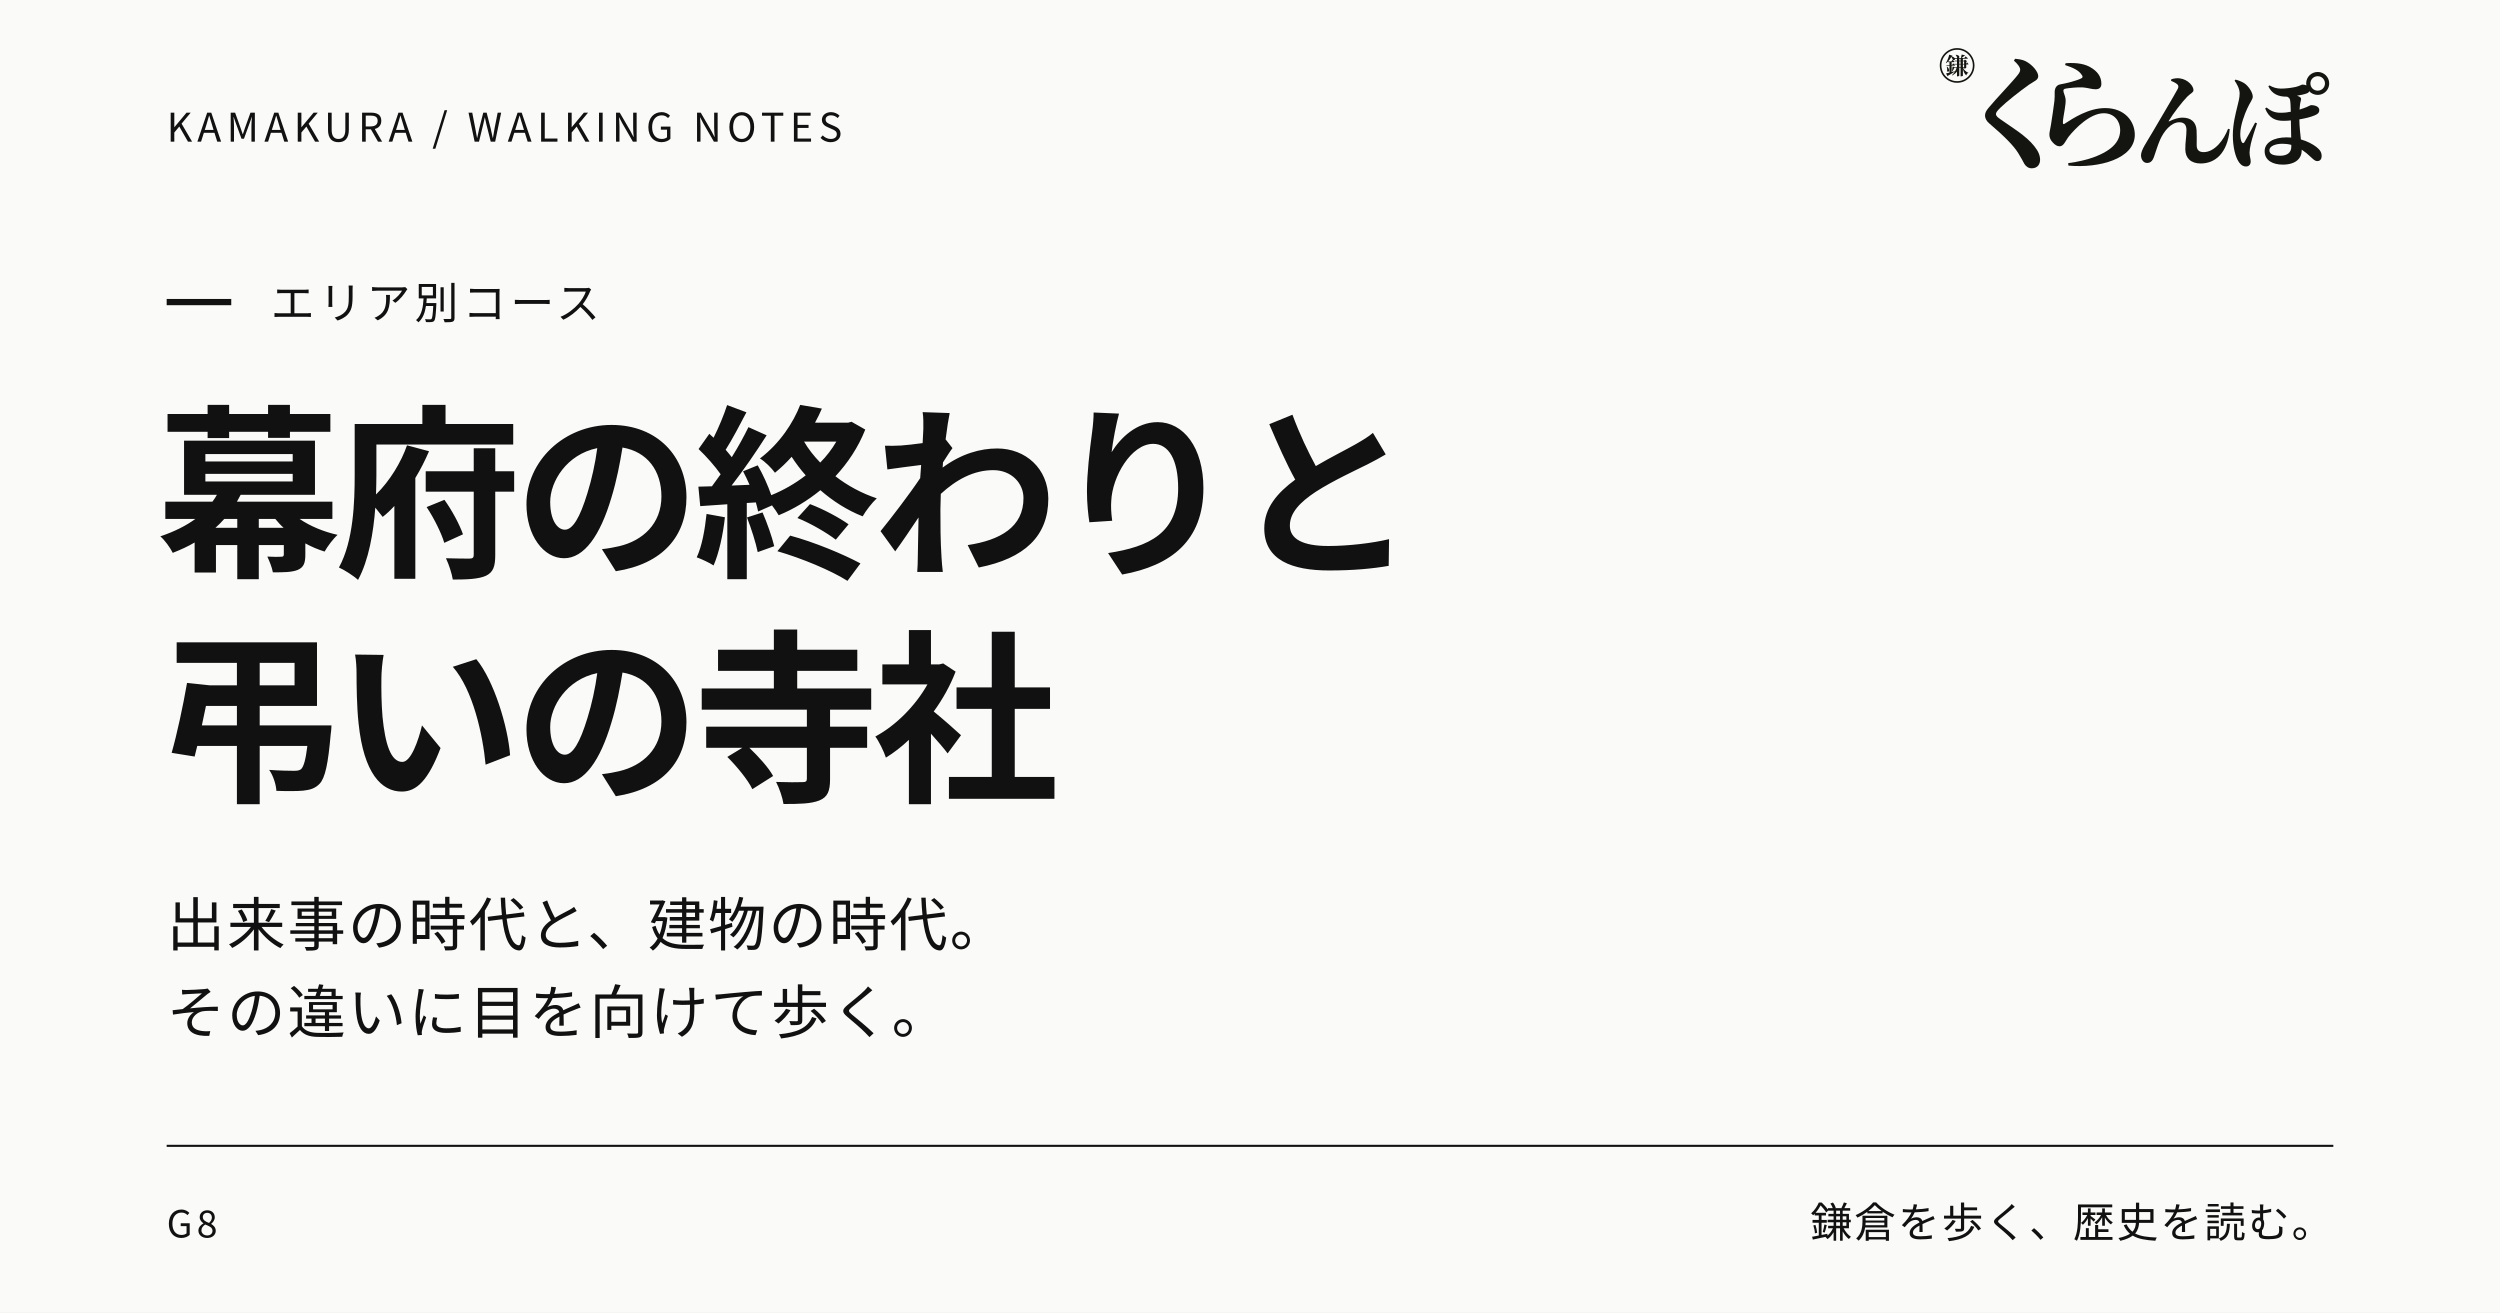
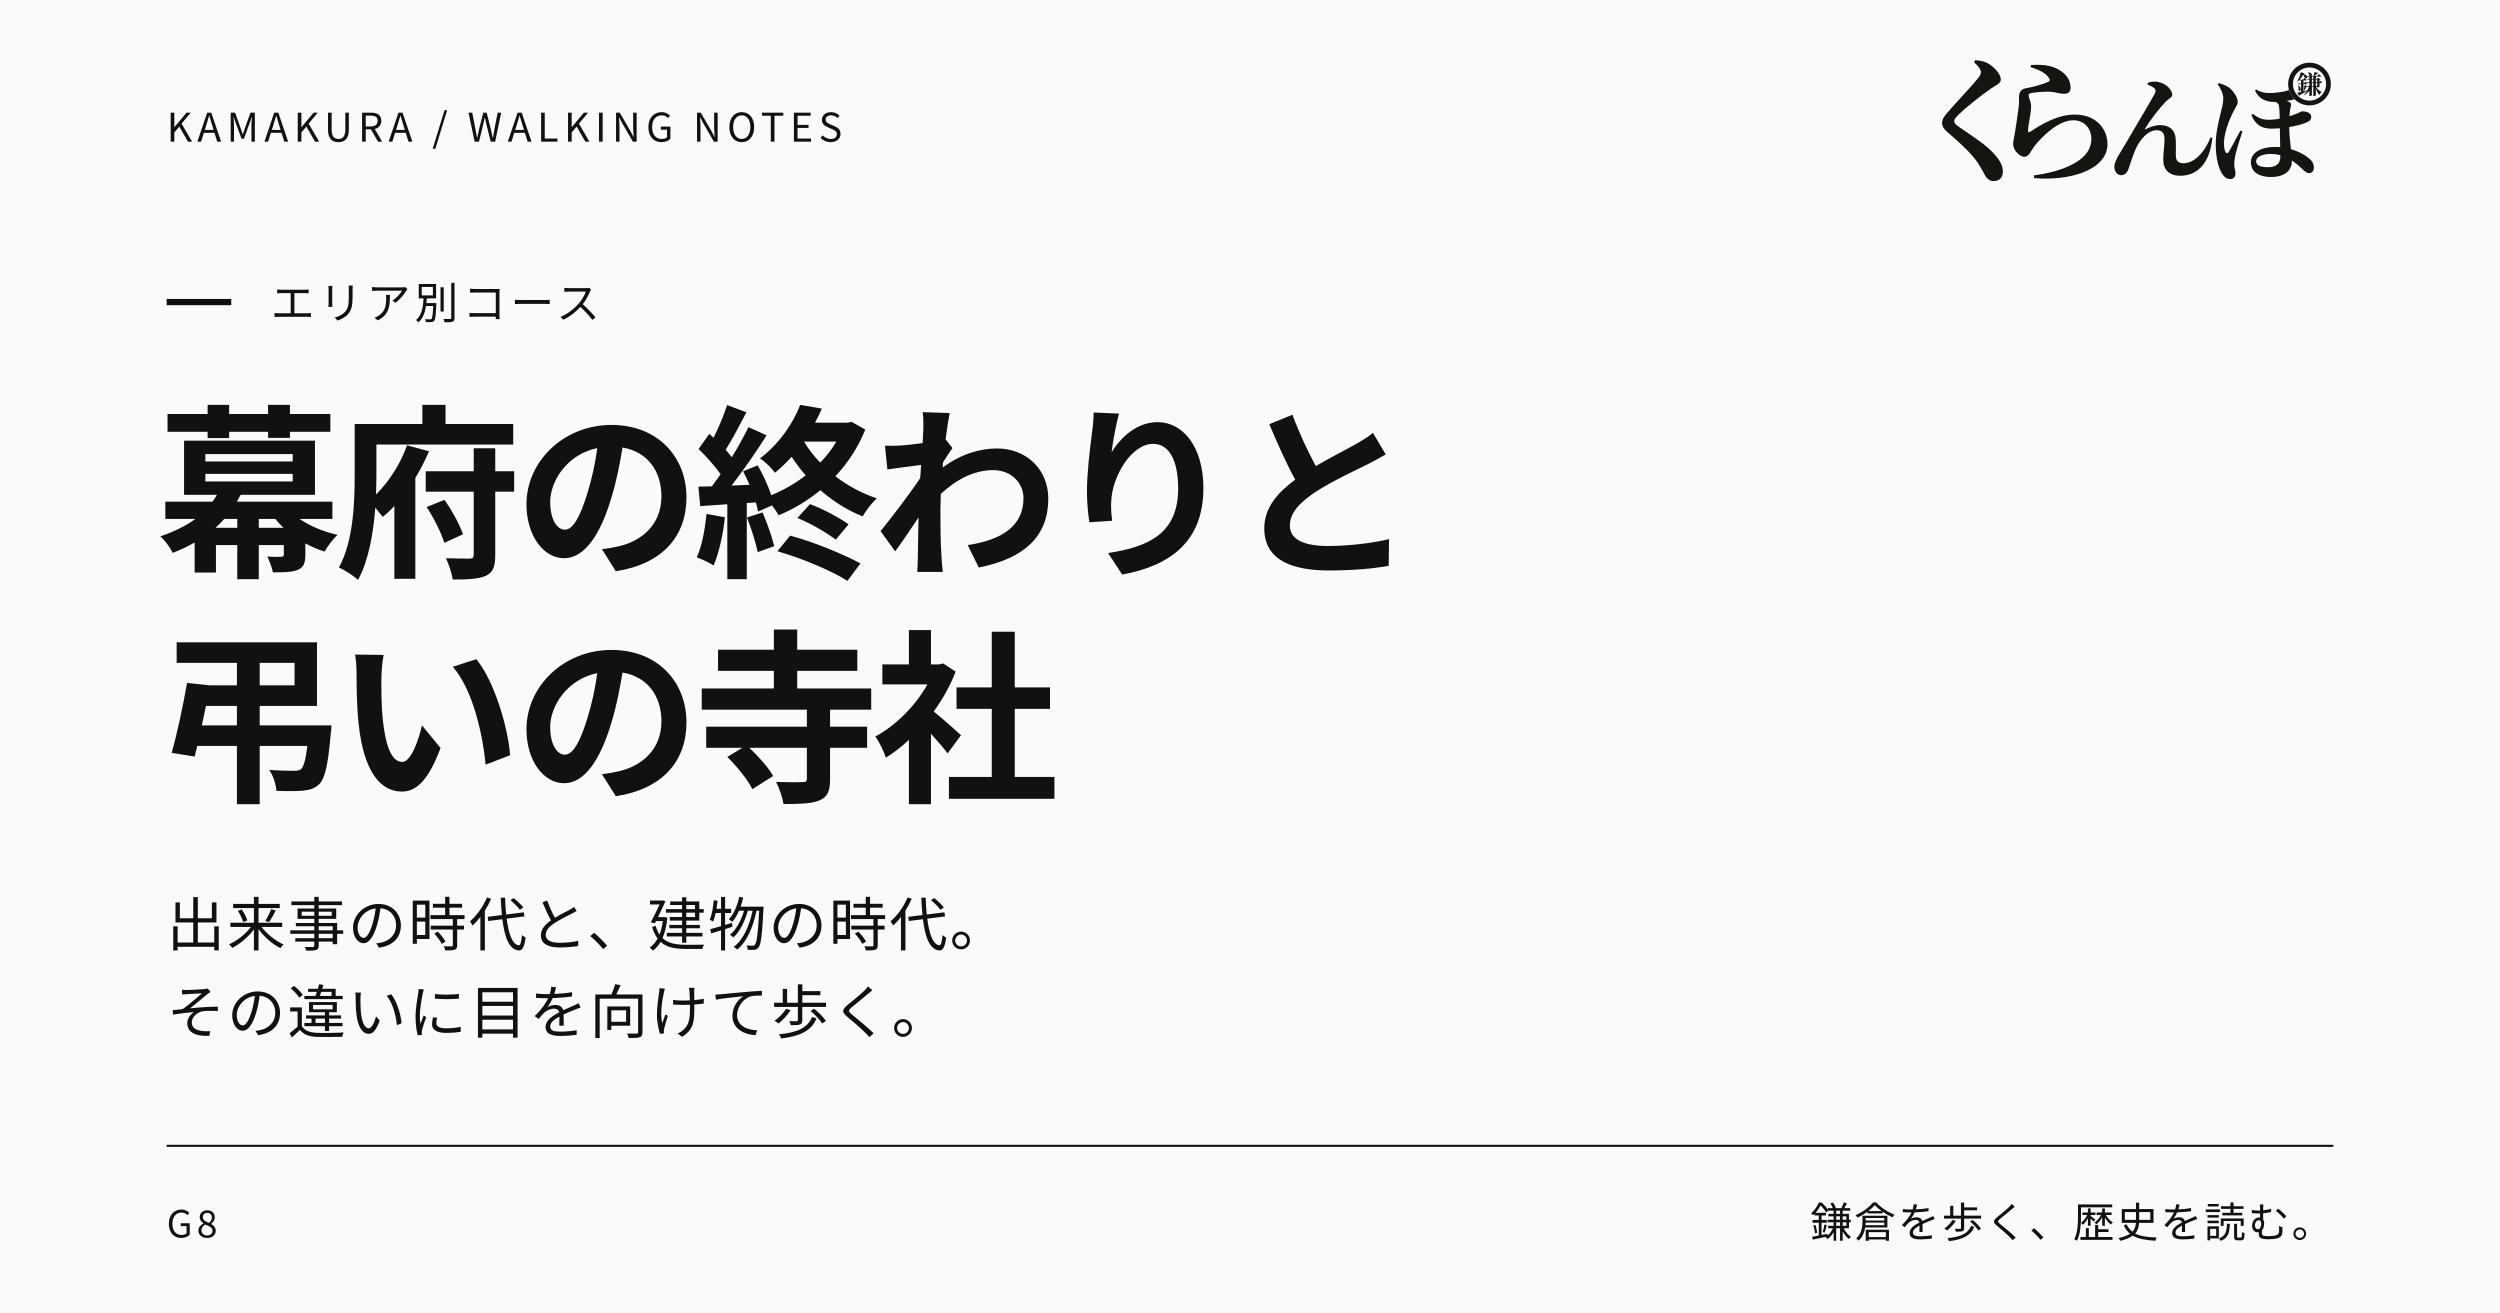
<svg xmlns="http://www.w3.org/2000/svg" width="1200" height="630" viewBox="0 0 1200 630">
  <rect width="1200" height="630" fill="#fafaf8" />
  <g fill="#111" font-family="Noto Sans CJK JP, sans-serif">
    <text x="80" y="68" font-size="19" font-weight="400" letter-spacing="2.6" text-anchor="start">KAMAKURA / WALKING NOTES</text>
-     <g transform="translate(930,22) scale(0.4958026)">
-       <circle cx="19" cy="19" r="16" fill="none" stroke="#141411" stroke-width="1.6" />
-       <path d="M71 332 57 329C71 273 81 194 72 130C134 54 227 196 71 332ZM307 336C300 268 290 187 279 134L296 128C328 170 359 230 385 282C401 282 412 288 417 298L422 281H479C462 227 439 174 410 124L407 134L266 97V375H391C404 375 414 380 416 390C386 424 332 472 332 472L285 403H266V526H368C382 526 392 531 394 542C362 576 304 625 304 625L253 554H112C170 615 218 687 250 753C284 707 309 656 320 621C363 583 422 620 407 673H497V588H406L415 560H497V452H383L391 424H497V309H413L414 305ZM595 673H652V588H595ZM25 39 92 -82C104 -78 113 -69 116 -56C252 20 346 79 409 122C374 62 330 8 278 -37L288 -50C373 -5 443 51 497 118V-88H514C565 -88 595 -66 595 -60V281H652V-88H670C720 -88 751 -66 751 -60V233C779 109 824 17 897 -47C911 12 941 47 982 58L984 69C892 104 801 181 757 281H804V250H819C849 250 894 269 895 276V424H968C980 424 989 429 992 440C972 468 931 512 931 512L897 452H895V546C914 549 927 557 933 565L839 636L795 588H751V673H940C954 673 964 678 966 689C929 724 867 774 867 774L812 702H692C736 731 782 768 811 797C833 797 844 805 848 818L698 852C692 808 679 747 666 702H572C618 729 616 824 450 843L441 838C467 806 497 753 505 707L513 702H396L398 693C381 723 339 754 262 779C289 782 299 790 303 802L160 846C142 743 82 580 13 486L24 478C52 498 79 521 104 546L110 526H172V403H40L48 375H172V73C109 58 56 45 25 39ZM804 424V309H751V424ZM804 452H751V560H804ZM595 424H652V309H595ZM595 452V560H652V452Z" transform="translate(7.707865,27.58427) scale(0.02247191,-0.02247191)" fill="#141411" />
-       <path d="M623 -72C675 -72 692 -35 692 -3C692 31 680 64 645 108C577 194 465 259 369 327C348 341 333 355 333 369C333 382 343 395 369 421C411 463 530 558 603 609C646 638 677 646 677 678C677 713 630 771 573 800C548 812 520 816 489 819L479 804C508 778 530 752 530 730C530 716 524 705 509 686C470 635 326 485 273 420C252 395 244 377 244 356C244 337 255 312 280 292C397 192 475 115 514 52C541 9 552 -14 564 -36C576 -55 596 -72 623 -72Z" transform="translate(16.964,110) scale(0.119,-0.119)" fill="#141411" />
-       <path d="M335 -30 337 -50C588 -73 877 6 877 201C877 308 797 418 636 418C500 418 376 336 305 290C297 285 293 287 292 298C291 328 302 369 307 408C311 440 316 461 314 490C311 518 296 543 296 559C296 567 300 575 318 577C343 581 409 589 456 586C501 582 525 571 558 571C591 571 605 588 605 616C605 674 573 717 516 750C475 774 413 790 314 783L310 768C372 747 420 728 446 687C455 675 454 666 442 660C409 642 315 618 271 611C236 605 225 574 225 547C225 522 226 505 223 476C218 429 202 330 195 283C189 244 182 222 182 203C182 180 190 159 208 140C227 118 246 107 265 107C298 107 311 147 336 182C393 254 513 376 625 376C711 376 758 310 758 240C758 158 709 78 537 16C491 -1 413 -20 335 -30Z" transform="translate(86.654,110) scale(0.119,-0.119)" fill="#141411" />
-       <path d="M665 -39C804 -39 924 58 946 293L930 297C889 189 800 71 694 71C653 71 626 88 626 138C626 193 628 238 625 285C619 362 572 405 487 405C455 405 410 394 362 370C355 366 353 369 357 375C397 443 484 556 535 608C563 637 595 648 595 671C595 711 542 774 463 785C441 789 404 785 380 776L378 761C396 754 423 741 438 728C449 718 453 704 443 684C413 626 262 374 196 260C141 165 87 92 87 40C87 4 108 -34 146 -34C183 -34 201 -7 212 23C229 70 246 131 271 189C307 271 377 360 458 360C512 360 527 326 527 284C527 220 515 165 516 96C517 14 569 -39 665 -39Z" transform="translate(188.317,110) scale(0.1,-0.1)" fill="#141411" />
-       <path d="M190 -68C221 -68 236 -47 236 -19C236 8 225 29 225 66C225 85 229 117 237 151C249 202 277 290 297 350L279 357C251 305 194 197 175 167C166 154 156 155 148 171C140 186 135 214 135 246C135 331 179 443 203 494C230 554 256 581 256 608C256 651 211 714 174 738C144 756 117 766 89 773L80 763C99 736 129 687 129 639C129 593 116 555 106 510C91 448 63 344 63 235C63 120 88 24 120 -23C146 -61 169 -68 190 -68ZM885 666C845 666 814 697 814 736C814 775 845 806 885 806C924 806 955 775 955 736C955 697 924 666 885 666ZM885 625C946 625 996 674 996 736C996 798 946 847 885 847C823 847 773 798 773 736L775 717C764 722 751 725 737 725C728 725 712 712 672 702C624 692 575 686 528 686C489 686 451 697 418 717L407 708C442 632 508 608 578 608H588C602 602 614 592 617 576C622 551 623 504 624 462C597 456 565 452 525 452C464 452 427 473 389 503L376 493C415 397 477 374 554 374C578 374 600 375 625 378L628 212C614 213 599 214 584 214C461 214 371 165 371 80C371 -10 450 -50 546 -50C672 -50 730 10 730 89V95C760 75 791 50 825 17C843 1 858 -16 881 -16C909 -16 923 6 923 32C923 68 908 92 873 120C839 147 785 176 722 194C716 249 708 313 707 388C760 397 815 409 858 428C891 442 900 456 900 477C900 524 833 526 819 526C815 526 801 517 777 507C758 499 734 491 709 483C711 515 714 545 721 568C726 587 726 598 708 607C702 611 693 614 684 617C719 623 754 630 780 640C791 644 799 650 802 661C822 639 852 625 885 625ZM629 141V123C629 68 591 36 522 36C453 36 417 52 417 89C417 130 478 152 542 152C572 152 601 149 629 141Z" transform="translate(279.617,110) scale(0.1,-0.1)" fill="#141411" />
+     <g transform="translate(930,22) scale(0.5475504)">
+       <defs>
+         <mask id="po-cut">
+           <rect x="0" y="0" width="500" height="150" fill="white" />
+           <circle cx="368.117" cy="33.5" r="18.725" fill="black" />
+         </mask>
+       </defs>
+       <g transform="translate(-42,0)">
+         <g mask="url(#po-cut)">
+           <path d="M623 -72C675 -72 692 -35 692 -3C692 31 680 64 645 108C577 194 465 259 369 327C348 341 333 355 333 369C333 382 343 395 369 421C411 463 530 558 603 609C646 638 677 646 677 678C677 713 630 771 573 800C548 812 520 816 489 819L479 804C508 778 530 752 530 730C530 716 524 705 509 686C470 635 326 485 273 420C252 395 244 377 244 356C244 337 255 312 280 292C397 192 475 115 514 52C541 9 552 -14 564 -36C576 -55 596 -72 623 -72Z" transform="translate(16.964,110) scale(0.119,-0.119)" fill="#141411" />
+           <path d="M335 -30 337 -50C588 -73 877 6 877 201C877 308 797 418 636 418C500 418 376 336 305 290C297 285 293 287 292 298C291 328 302 369 307 408C311 440 316 461 314 490C311 518 296 543 296 559C296 567 300 575 318 577C343 581 409 589 456 586C501 582 525 571 558 571C591 571 605 588 605 616C605 674 573 717 516 750C475 774 413 790 314 783L310 768C372 747 420 728 446 687C455 675 454 666 442 660C409 642 315 618 271 611C236 605 225 574 225 547C225 522 226 505 223 476C218 429 202 330 195 283C189 244 182 222 182 203C182 180 190 159 208 140C227 118 246 107 265 107C298 107 311 147 336 182C393 254 513 376 625 376C711 376 758 310 758 240C758 158 709 78 537 16C491 -1 413 -20 335 -30Z" transform="translate(86.654,110) scale(0.119,-0.119)" fill="#141411" />
+           <path d="M665 -39C804 -39 924 58 946 293L930 297C889 189 800 71 694 71C653 71 626 88 626 138C626 193 628 238 625 285C619 362 572 405 487 405C455 405 410 394 362 370C355 366 353 369 357 375C397 443 484 556 535 608C563 637 595 648 595 671C595 711 542 774 463 785C441 789 404 785 380 776L378 761C396 754 423 741 438 728C449 718 453 704 443 684C413 626 262 374 196 260C141 165 87 92 87 40C87 4 108 -34 146 -34C183 -34 201 -7 212 23C229 70 246 131 271 189C307 271 377 360 458 360C512 360 527 326 527 284C527 220 515 165 516 96C517 14 569 -39 665 -39Z" transform="translate(188.317,110) scale(0.1,-0.1)" fill="#141411" />
+           <path d="M190 -68C221 -68 236 -47 236 -19C236 8 225 29 225 66C225 85 229 117 237 151C249 202 277 290 297 350L279 357C251 305 194 197 175 167C166 154 156 155 148 171C140 186 135 214 135 246C135 331 179 443 203 494C230 554 256 581 256 608C256 651 211 714 174 738C144 756 117 766 89 773L80 763C99 736 129 687 129 639C129 593 116 555 106 510C91 448 63 344 63 235C63 120 88 24 120 -23C146 -61 169 -68 190 -68ZM775 717C764 722 751 725 737 725C728 725 712 712 672 702C624 692 575 686 528 686C489 686 451 697 418 717L407 708C442 632 508 608 578 608H588C602 602 614 592 617 576C622 551 623 504 624 462C597 456 565 452 525 452C464 452 427 473 389 503L376 493C415 397 477 374 554 374C578 374 600 375 625 378L628 212C614 213 599 214 584 214C461 214 371 165 371 80C371 -10 450 -50 546 -50C672 -50 730 10 730 89V95C760 75 791 50 825 17C843 1 858 -16 881 -16C909 -16 923 6 923 32C923 68 908 92 873 120C839 147 785 176 722 194C716 249 708 313 707 388C760 397 815 409 858 428C891 442 900 456 900 477C900 524 833 526 819 526C815 526 801 517 777 507C758 499 734 491 709 483C711 515 714 545 721 568C726 587 726 598 708 607C702 611 693 614 684 617C719 623 754 630 780 640C791 644 799 650 802 661ZM629 141V123C629 68 591 36 522 36C453 36 417 52 417 89C417 130 478 152 542 152C572 152 601 149 629 141Z" transform="translate(279.617,110) scale(0.1,-0.1)" fill="#141411" />
+         </g>
+         <circle cx="368.117" cy="33.5" r="16.625" fill="none" stroke="#141411" stroke-width="4.2" />
+         <path d="M71 332 57 329C71 273 81 194 72 130C134 54 227 196 71 332ZM307 336C300 268 290 187 279 134L296 128C328 170 359 230 385 282C401 282 412 288 417 298L422 281H479C462 227 439 174 410 124L407 134L266 97V375H391C404 375 414 380 416 390C386 424 332 472 332 472L285 403H266V526H368C382 526 392 531 394 542C362 576 304 625 304 625L253 554H112C170 615 218 687 250 753C284 707 309 656 320 621C363 583 422 620 407 673H497V588H406L415 560H497V452H383L391 424H497V309H413L414 305ZM595 673H652V588H595ZM25 39 92 -82C104 -78 113 -69 116 -56C252 20 346 79 409 122C374 62 330 8 278 -37L288 -50C373 -5 443 51 497 118V-88H514C565 -88 595 -66 595 -60V281H652V-88H670C720 -88 751 -66 751 -60V233C779 109 824 17 897 -47C911 12 941 47 982 58L984 69C892 104 801 181 757 281H804V250H819C849 250 894 269 895 276V424H968C980 424 989 429 992 440C972 468 931 512 931 512L897 452H895V546C914 549 927 557 933 565L839 636L795 588H751V673H940C954 673 964 678 966 689C929 724 867 774 867 774L812 702H692C736 731 782 768 811 797C833 797 844 805 848 818L698 852C692 808 679 747 666 702H572C618 729 616 824 450 843L441 838C467 806 497 753 505 707L513 702H396L398 693C381 723 339 754 262 779C289 782 299 790 303 802L160 846C142 743 82 580 13 486L24 478C52 498 79 521 104 546L110 526H172V403H40L48 375H172V73C109 58 56 45 25 39ZM804 424V309H751V424ZM804 452H751V560H804ZM595 424H652V309H595ZM595 452V560H652V452Z" transform="translate(356.8909,42.03404) scale(0.02234043,-0.02234043)" fill="#141411" />
+       </g>
    </g>
    <path d="M80 145H111" stroke="#111" stroke-width="3" />
    <text x="130" y="153" font-size="21" font-weight="400" letter-spacing="2" text-anchor="start">エリア別コース</text>
    <text x="75" y="270" font-size="89" font-weight="900" letter-spacing="-3" text-anchor="start">幕府の終わりと</text>
    <text x="75" y="378" font-size="89" font-weight="900" letter-spacing="-3" text-anchor="start">弔いの寺社</text>
    <text x="80" y="454" font-size="28" font-weight="400" letter-spacing="1" text-anchor="start">出来事の時代と、建物の時代。</text>
    <text x="80" y="496" font-size="28" font-weight="400" letter-spacing="1" text-anchor="start">その違いに目を向けて歩く。</text>
    <path d="M80 550H1120" stroke="#111" stroke-width="1" />
    <text x="80" y="594" font-size="18" font-weight="400" letter-spacing="2" text-anchor="start">G8</text>
    <text x="1120" y="594" font-size="20" font-weight="400" letter-spacing="1" text-anchor="end">鎌倉を歩く、歴史を読む。</text>
  </g>
</svg>
